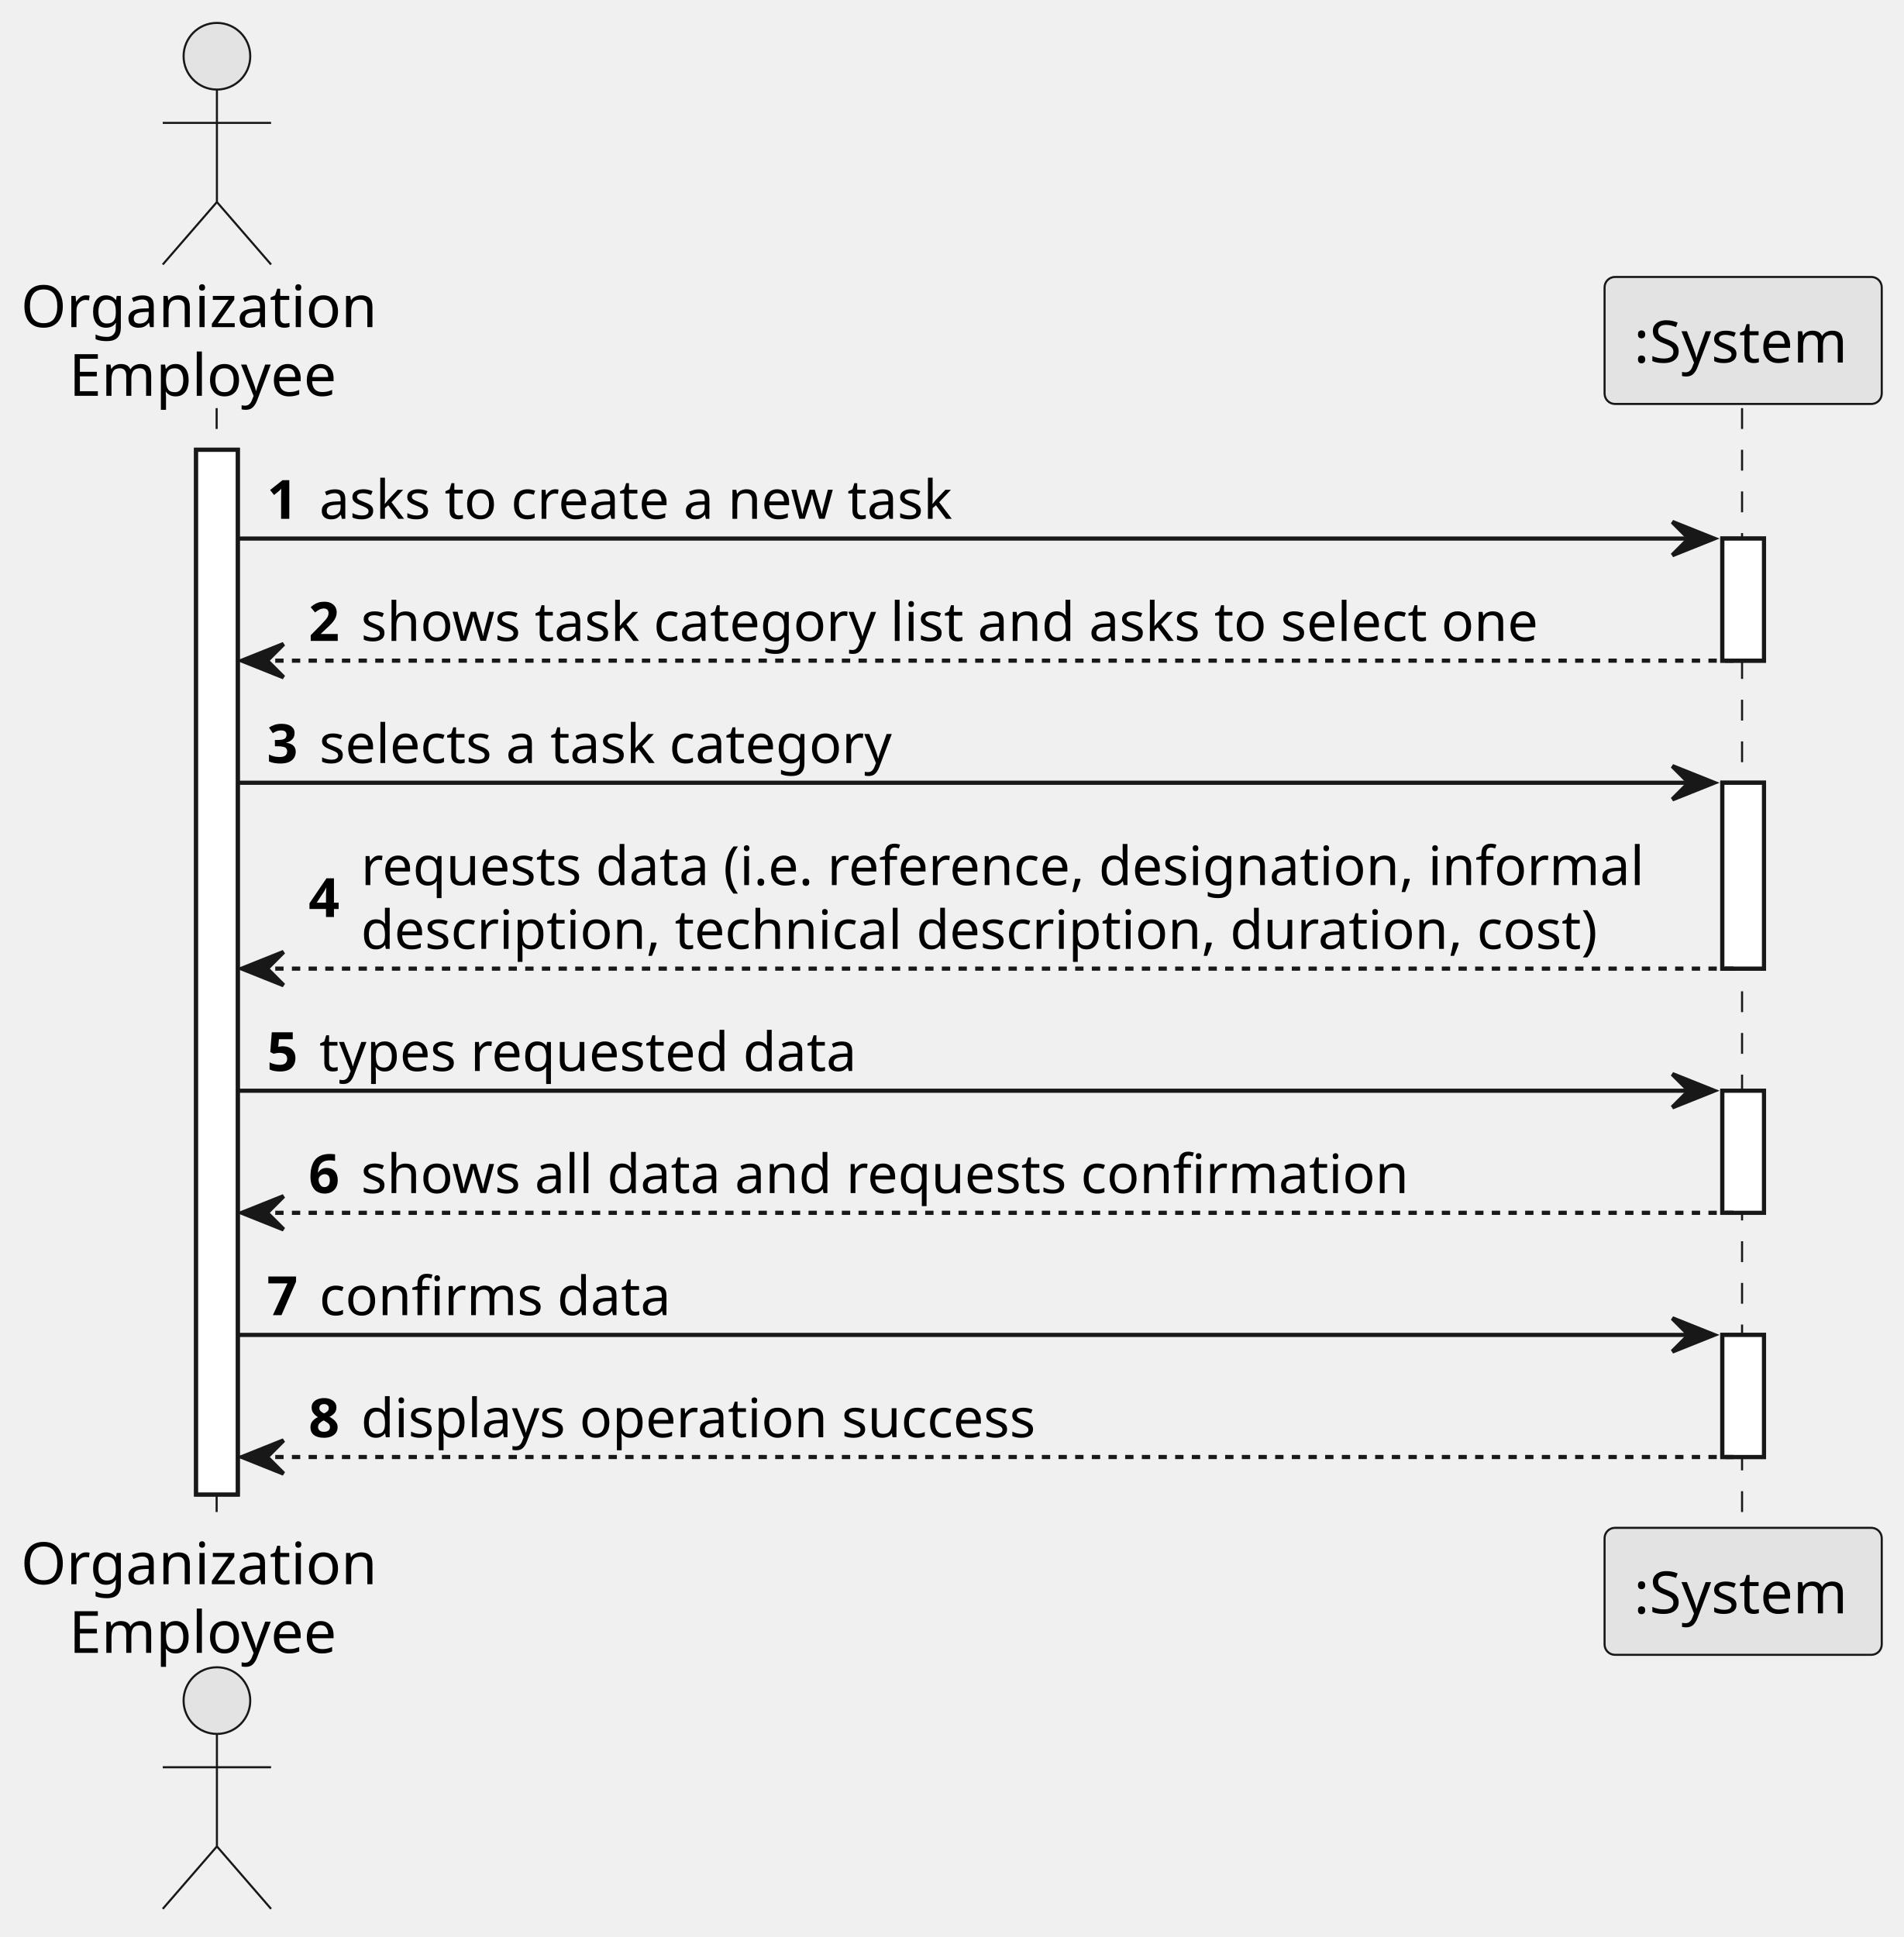
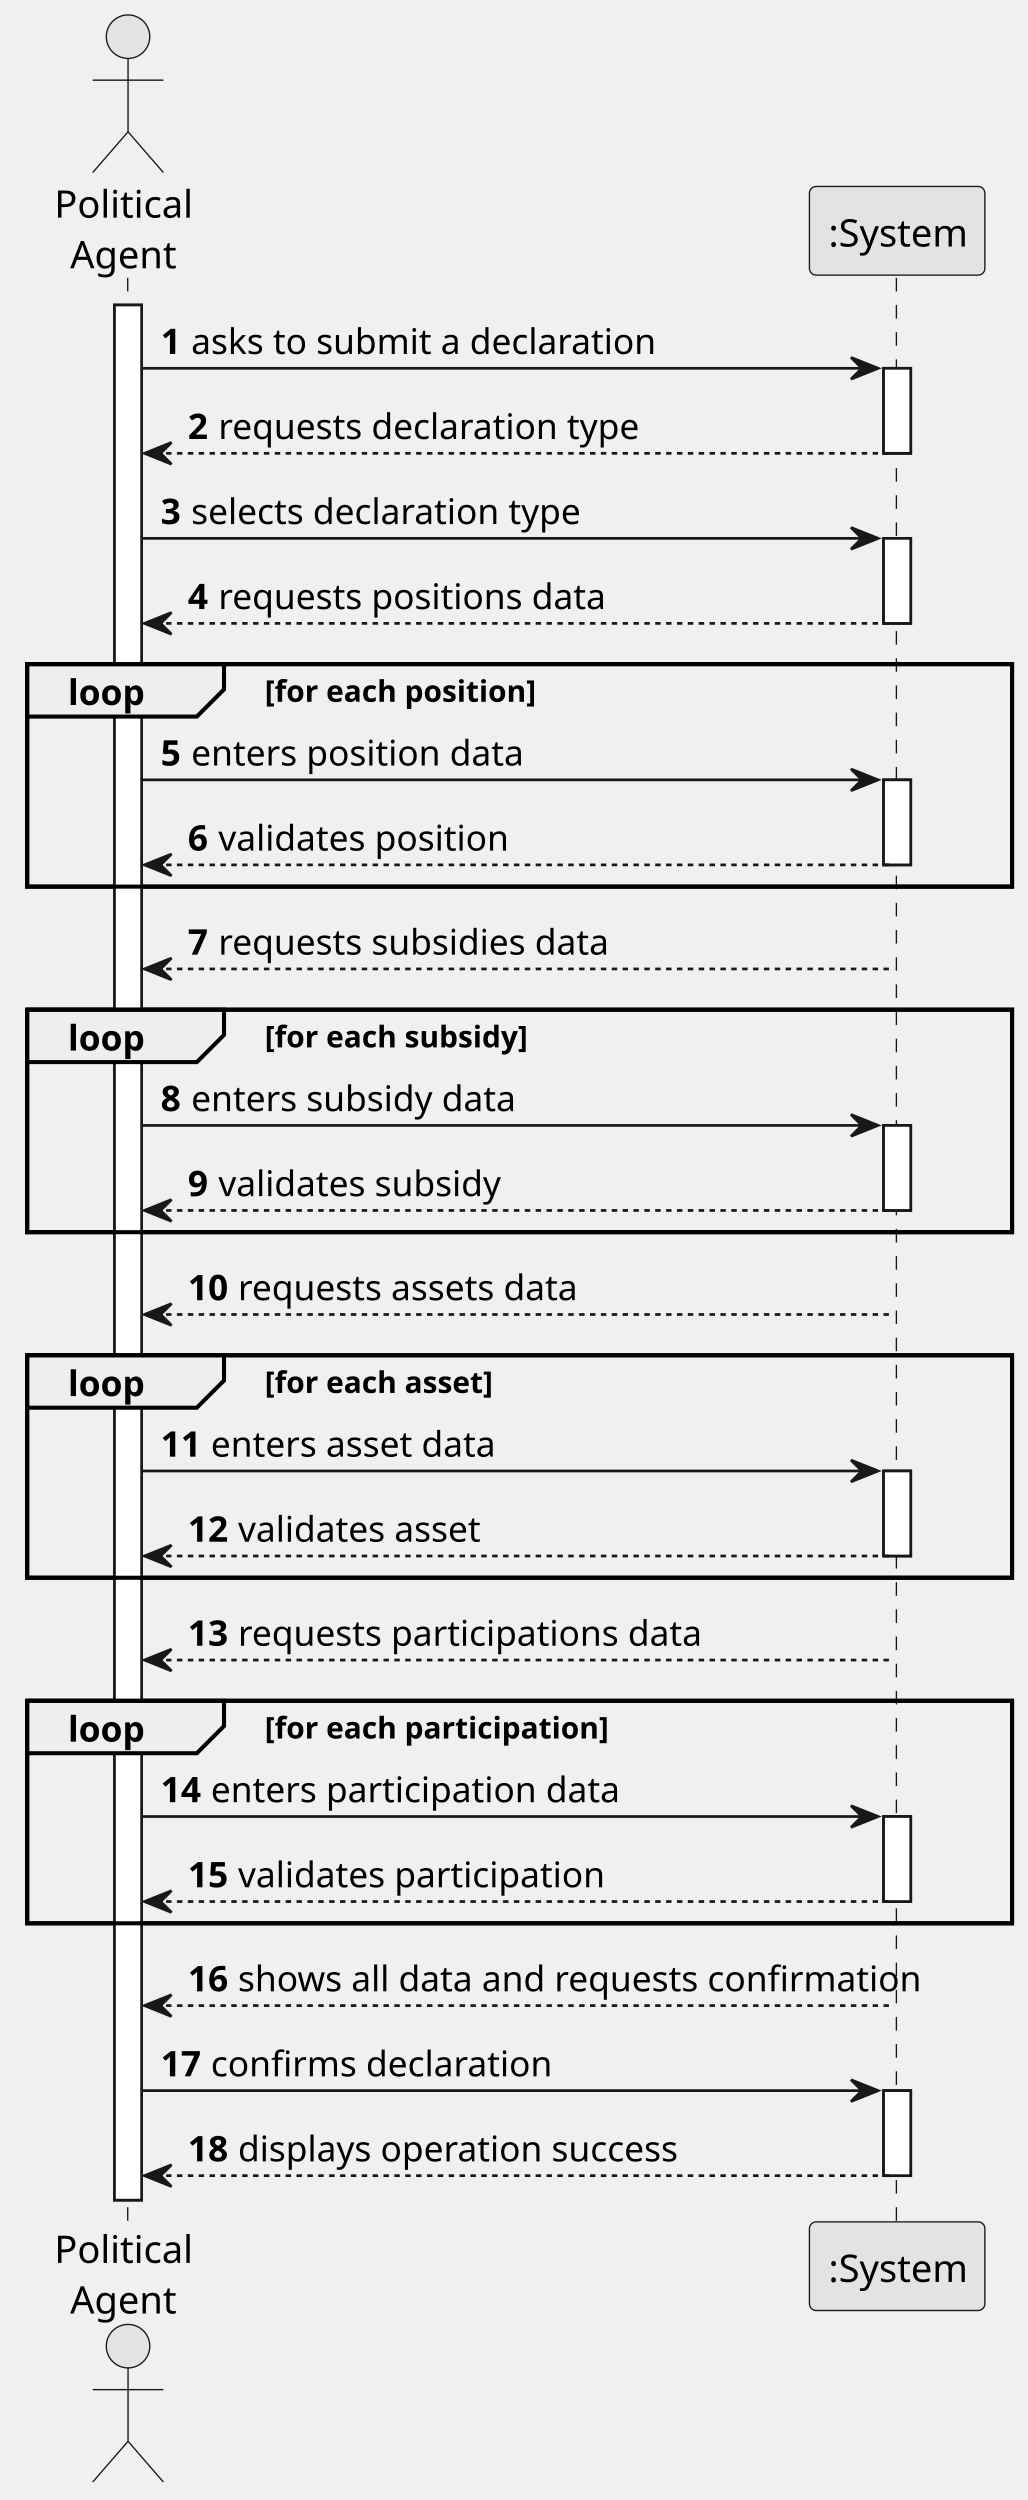
- <svg xmlns="http://www.w3.org/2000/svg" contentStyleType="text/css" height="465px" preserveAspectRatio="none" style="width:457px;height:465px;background:#FFFFFF;" version="1.1" viewBox="0 0 457 465" width="457px" zoomAndPan="magnify">
+ <svg xmlns="http://www.w3.org/2000/svg" contentStyleType="text/css" data-diagram-type="SEQUENCE" height="920px" preserveAspectRatio="none" style="width:378px;height:920px;background:#FFFFFF;" version="1.1" viewBox="0 0 378 920" width="378px" zoomAndPan="magnify">
  <defs />
  <g>
-     <rect fill="#FFFFFF" height="250.795" style="stroke:#181818;stroke-width:1.0;" width="10" x="47.065" y="107.977" />
-     <rect fill="#FFFFFF" height="29.311" style="stroke:#181818;stroke-width:1.0;" width="10" x="413.397" y="129.287" />
-     <rect fill="#FFFFFF" height="44.621" style="stroke:#181818;stroke-width:1.0;" width="10" x="413.397" y="187.908" />
-     <rect fill="#FFFFFF" height="29.311" style="stroke:#181818;stroke-width:1.0;" width="10" x="413.397" y="261.84" />
-     <rect fill="#FFFFFF" height="29.311" style="stroke:#181818;stroke-width:1.0;" width="10" x="413.397" y="320.461" />
-     <line style="stroke:#181818;stroke-width:0.5;stroke-dasharray:5.0,5.0;" x1="52" x2="52" y1="97.977" y2="367.772" />
-     <line style="stroke:#181818;stroke-width:0.5;stroke-dasharray:5.0,5.0;" x1="418.133" x2="418.133" y1="97.977" y2="367.772" />
-     <text fill="#000000" font-family="sans-serif" font-size="14" lengthAdjust="spacing" textLength="88.129" x="5" y="78.535">Organization</text>
-     <text fill="#000000" font-family="sans-serif" font-size="14" lengthAdjust="spacing" textLength="65.03" x="16.549" y="95.023">Employee</text>
-     <ellipse cx="52.065" cy="13.5" fill="#E3E3E3" rx="8" ry="8" style="stroke:#181818;stroke-width:0.5;" />
-     <path d="M52.065,21.5 L52.065,48.5 M39.065,29.5 L65.064,29.5 M52.065,48.5 L39.065,63.5 M52.065,48.5 L65.064,63.5 " fill="none" style="stroke:#181818;stroke-width:0.5;" />
-     <text fill="#000000" font-family="sans-serif" font-size="14" lengthAdjust="spacing" textLength="88.129" x="5" y="380.307">Organization</text>
-     <text fill="#000000" font-family="sans-serif" font-size="14" lengthAdjust="spacing" textLength="65.03" x="16.549" y="396.795">Employee</text>
-     <ellipse cx="52.065" cy="408.248" fill="#E3E3E3" rx="8" ry="8" style="stroke:#181818;stroke-width:0.5;" />
-     <path d="M52.065,416.248 L52.065,443.248 M39.065,424.248 L65.064,424.248 M52.065,443.248 L39.065,458.248 M52.065,443.248 L65.064,458.248 " fill="none" style="stroke:#181818;stroke-width:0.5;" />
-     <rect fill="#E3E3E3" height="30.488" rx="2.5" ry="2.5" style="stroke:#181818;stroke-width:0.5;" width="66.527" x="385.133" y="66.488" />
-     <text fill="#000000" font-family="sans-serif" font-size="14" lengthAdjust="spacing" textLength="52.527" x="392.133" y="87.023">:System</text>
-     <rect fill="#E3E3E3" height="30.488" rx="2.5" ry="2.5" style="stroke:#181818;stroke-width:0.5;" width="66.527" x="385.133" y="366.772" />
-     <text fill="#000000" font-family="sans-serif" font-size="14" lengthAdjust="spacing" textLength="52.527" x="392.133" y="387.307">:System</text>
-     <rect fill="#FFFFFF" height="250.795" style="stroke:#181818;stroke-width:1.0;" width="10" x="47.065" y="107.977" />
-     <rect fill="#FFFFFF" height="29.311" style="stroke:#181818;stroke-width:1.0;" width="10" x="413.397" y="129.287" />
-     <rect fill="#FFFFFF" height="44.621" style="stroke:#181818;stroke-width:1.0;" width="10" x="413.397" y="187.908" />
-     <rect fill="#FFFFFF" height="29.311" style="stroke:#181818;stroke-width:1.0;" width="10" x="413.397" y="261.84" />
-     <rect fill="#FFFFFF" height="29.311" style="stroke:#181818;stroke-width:1.0;" width="10" x="413.397" y="320.461" />
-     <polygon fill="#181818" points="401.397,125.287,411.397,129.287,401.397,133.287,405.397,129.287" style="stroke:#181818;stroke-width:1.0;" />
-     <line style="stroke:#181818;stroke-width:1.0;" x1="57.065" x2="407.397" y1="129.287" y2="129.287" />
-     <text fill="#000000" font-family="sans-serif" font-size="13" font-weight="bold" lengthAdjust="spacing" textLength="8.576" x="64.064" y="124.545">1</text>
-     <text fill="#000000" font-family="sans-serif" font-size="13" lengthAdjust="spacing" textLength="158.723" x="76.64" y="124.545">asks to create a new task</text>
-     <polygon fill="#181818" points="68.064,154.598,58.065,158.598,68.064,162.598,64.064,158.598" style="stroke:#181818;stroke-width:1.0;" />
-     <line style="stroke:#181818;stroke-width:1.0;stroke-dasharray:2.0,2.0;" x1="62.065" x2="417.397" y1="158.598" y2="158.598" />
-     <text fill="#000000" font-family="sans-serif" font-size="13" font-weight="bold" lengthAdjust="spacing" textLength="8.576" x="74.064" y="153.856">2</text>
-     <text fill="#000000" font-family="sans-serif" font-size="13" lengthAdjust="spacing" textLength="295.642" x="86.64" y="153.856">shows task category list and asks to select one</text>
-     <polygon fill="#181818" points="401.397,183.908,411.397,187.908,401.397,191.908,405.397,187.908" style="stroke:#181818;stroke-width:1.0;" />
-     <line style="stroke:#181818;stroke-width:1.0;" x1="57.065" x2="407.397" y1="187.908" y2="187.908" />
-     <text fill="#000000" font-family="sans-serif" font-size="13" font-weight="bold" lengthAdjust="spacing" textLength="8.576" x="64.064" y="183.166">3</text>
-     <text fill="#000000" font-family="sans-serif" font-size="13" lengthAdjust="spacing" textLength="142.949" x="76.64" y="183.166">selects a task category</text>
-     <polygon fill="#181818" points="68.064,228.529,58.065,232.529,68.064,236.529,64.064,232.529" style="stroke:#181818;stroke-width:1.0;" />
-     <line style="stroke:#181818;stroke-width:1.0;stroke-dasharray:2.0,2.0;" x1="62.065" x2="417.397" y1="232.529" y2="232.529" />
-     <text fill="#000000" font-family="sans-serif" font-size="13" font-weight="bold" lengthAdjust="spacing" textLength="8.576" x="74.064" y="220.132">4</text>
-     <text fill="#000000" font-family="sans-serif" font-size="13" lengthAdjust="spacing" textLength="319.757" x="86.64" y="212.477">requests data (i.e. reference, designation, informal</text>
-     <text fill="#000000" font-family="sans-serif" font-size="13" lengthAdjust="spacing" textLength="310.115" x="86.64" y="227.787">description, technical description, duration, cost)</text>
-     <polygon fill="#181818" points="401.397,257.84,411.397,261.84,401.397,265.84,405.397,261.84" style="stroke:#181818;stroke-width:1.0;" />
-     <line style="stroke:#181818;stroke-width:1.0;" x1="57.065" x2="407.397" y1="261.84" y2="261.84" />
-     <text fill="#000000" font-family="sans-serif" font-size="13" font-weight="bold" lengthAdjust="spacing" textLength="8.576" x="64.064" y="257.098">5</text>
-     <text fill="#000000" font-family="sans-serif" font-size="13" lengthAdjust="spacing" textLength="132.304" x="76.64" y="257.098">types requested data</text>
-     <polygon fill="#181818" points="68.064,287.15,58.065,291.15,68.064,295.15,64.064,291.15" style="stroke:#181818;stroke-width:1.0;" />
-     <line style="stroke:#181818;stroke-width:1.0;stroke-dasharray:2.0,2.0;" x1="62.065" x2="417.397" y1="291.15" y2="291.15" />
-     <text fill="#000000" font-family="sans-serif" font-size="13" font-weight="bold" lengthAdjust="spacing" textLength="8.576" x="74.064" y="286.408">6</text>
-     <text fill="#000000" font-family="sans-serif" font-size="13" lengthAdjust="spacing" textLength="260.146" x="86.64" y="286.408">shows all data and requests confirmation</text>
-     <polygon fill="#181818" points="401.397,316.461,411.397,320.461,401.397,324.461,405.397,320.461" style="stroke:#181818;stroke-width:1.0;" />
-     <line style="stroke:#181818;stroke-width:1.0;" x1="57.065" x2="407.397" y1="320.461" y2="320.461" />
-     <text fill="#000000" font-family="sans-serif" font-size="13" font-weight="bold" lengthAdjust="spacing" textLength="8.576" x="64.064" y="315.719">7</text>
-     <text fill="#000000" font-family="sans-serif" font-size="13" lengthAdjust="spacing" textLength="86.849" x="76.64" y="315.719">confirms data</text>
-     <polygon fill="#181818" points="68.064,345.772,58.065,349.772,68.064,353.772,64.064,349.772" style="stroke:#181818;stroke-width:1.0;" />
-     <line style="stroke:#181818;stroke-width:1.0;stroke-dasharray:2.0,2.0;" x1="62.065" x2="417.397" y1="349.772" y2="349.772" />
-     <text fill="#000000" font-family="sans-serif" font-size="13" font-weight="bold" lengthAdjust="spacing" textLength="8.576" x="74.064" y="345.029">8</text>
-     <text fill="#000000" font-family="sans-serif" font-size="13" lengthAdjust="spacing" textLength="168.422" x="86.64" y="345.029">displays operation success</text>
+     <g>
+       <rect fill="#FFFFFF" height="697.402" style="stroke:#181818;stroke-width:1;" width="10" x="42.121" y="112.242" />
+     </g>
+     <g>
+       <rect fill="#FFFFFF" height="31.291" style="stroke:#181818;stroke-width:1;" width="10" x="325.155" y="135.533" />
+     </g>
+     <g>
+       <rect fill="#FFFFFF" height="31.291" style="stroke:#181818;stroke-width:1;" width="10" x="325.155" y="198.115" />
+     </g>
+     <g>
+       <rect fill="#FFFFFF" height="31.291" style="stroke:#181818;stroke-width:1;" width="10" x="325.155" y="286.988" />
+     </g>
+     <g>
+       <rect fill="#FFFFFF" height="31.291" style="stroke:#181818;stroke-width:1;" width="10" x="325.155" y="414.152" />
+     </g>
+     <g>
+       <rect fill="#FFFFFF" height="31.291" style="stroke:#181818;stroke-width:1;" width="10" x="325.155" y="541.316" />
+     </g>
+     <g>
+       <rect fill="#FFFFFF" height="31.291" style="stroke:#181818;stroke-width:1;" width="10" x="325.155" y="668.481" />
+     </g>
+     <g>
+       <rect fill="#FFFFFF" height="31.291" style="stroke:#181818;stroke-width:1;" width="10" x="325.155" y="769.354" />
+     </g>
+     <rect fill="none" height="81.873" style="stroke:#000000;stroke-width:1.5;" width="362.438" x="10" y="244.406" />
+     <rect fill="none" height="81.873" style="stroke:#000000;stroke-width:1.5;" width="362.438" x="10" y="371.57" />
+     <rect fill="none" height="81.873" style="stroke:#000000;stroke-width:1.5;" width="362.438" x="10" y="498.734" />
+     <rect fill="none" height="81.873" style="stroke:#000000;stroke-width:1.5;" width="362.438" x="10" y="625.898" />
+     <g>
+       <rect fill="#000000" fill-opacity="0" height="716.402" width="8" x="43.121" y="102.242" />
+       <line style="stroke:#181818;stroke-width:0.5;stroke-dasharray:5,5;" x1="47" x2="47" y1="102.242" y2="818.644" />
+     </g>
+     <g>
+       <rect fill="#000000" fill-opacity="0" height="716.402" width="8" x="326.155" y="102.242" />
+       <line style="stroke:#181818;stroke-width:0.5;stroke-dasharray:5,5;" x1="329.872" x2="329.872" y1="102.242" y2="818.644" />
+     </g>
+     <g class="participant participant-head" data-participant="PoliticalAgent">
+       <text fill="#000000" font-family="sans-serif" font-size="14" lengthAdjust="spacing" textLength="48.241" x="20" y="80.107">Political</text>
+       <text fill="#000000" font-family="sans-serif" font-size="14" lengthAdjust="spacing" textLength="36.586" x="25.828" y="98.728">Agent</text>
+       <ellipse cx="47.121" cy="13.5" fill="#E3E3E3" rx="8" ry="8" style="stroke:#181818;stroke-width:0.5;" />
+       <path d="M47.121,21.5 L47.121,48.5 M34.121,29.5 L60.121,29.5 M47.121,48.5 L34.121,63.5 M47.121,48.5 L60.121,63.5" fill="none" style="stroke:#181818;stroke-width:0.5;" />
+     </g>
+     <g class="participant participant-tail" data-participant="PoliticalAgent">
+       <text fill="#000000" font-family="sans-serif" font-size="14" lengthAdjust="spacing" textLength="48.241" x="20" y="832.752">Political</text>
+       <text fill="#000000" font-family="sans-serif" font-size="14" lengthAdjust="spacing" textLength="36.586" x="25.828" y="851.373">Agent</text>
+       <ellipse cx="47.121" cy="863.387" fill="#E3E3E3" rx="8" ry="8" style="stroke:#181818;stroke-width:0.5;" />
+       <path d="M47.121,871.387 L47.121,898.387 M34.121,879.387 L60.121,879.387 M47.121,898.387 L34.121,913.387 M47.121,898.387 L60.121,913.387" fill="none" style="stroke:#181818;stroke-width:0.5;" />
+     </g>
+     <g class="participant participant-head" data-participant="System">
+       <rect fill="#E3E3E3" height="32.621" rx="2.5" ry="2.5" style="stroke:#181818;stroke-width:0.5;" width="64.565" x="297.872" y="68.621" />
+       <text fill="#000000" font-family="sans-serif" font-size="14" lengthAdjust="spacing" textLength="50.565" x="304.872" y="90.728">:System</text>
+     </g>
+     <g class="participant participant-tail" data-participant="System">
+       <rect fill="#E3E3E3" height="32.621" rx="2.5" ry="2.5" style="stroke:#181818;stroke-width:0.5;" width="64.565" x="297.872" y="817.644" />
+       <text fill="#000000" font-family="sans-serif" font-size="14" lengthAdjust="spacing" textLength="50.565" x="304.872" y="839.752">:System</text>
+     </g>
+     <g>
+       <rect fill="#FFFFFF" height="697.402" style="stroke:#181818;stroke-width:1;" width="10" x="42.121" y="112.242" />
+     </g>
+     <g>
+       <rect fill="#FFFFFF" height="31.291" style="stroke:#181818;stroke-width:1;" width="10" x="325.155" y="135.533" />
+     </g>
+     <g>
+       <rect fill="#FFFFFF" height="31.291" style="stroke:#181818;stroke-width:1;" width="10" x="325.155" y="198.115" />
+     </g>
+     <g>
+       <rect fill="#FFFFFF" height="31.291" style="stroke:#181818;stroke-width:1;" width="10" x="325.155" y="286.988" />
+     </g>
+     <g>
+       <rect fill="#FFFFFF" height="31.291" style="stroke:#181818;stroke-width:1;" width="10" x="325.155" y="414.152" />
+     </g>
+     <g>
+       <rect fill="#FFFFFF" height="31.291" style="stroke:#181818;stroke-width:1;" width="10" x="325.155" y="541.316" />
+     </g>
+     <g>
+       <rect fill="#FFFFFF" height="31.291" style="stroke:#181818;stroke-width:1;" width="10" x="325.155" y="668.481" />
+     </g>
+     <g>
+       <rect fill="#FFFFFF" height="31.291" style="stroke:#181818;stroke-width:1;" width="10" x="325.155" y="769.354" />
+     </g>
+     <g class="message" data-participant-1="PoliticalAgent" data-participant-2="System">
+       <polygon fill="#181818" points="313.155,131.533,323.155,135.533,313.155,139.533,317.155,135.533" style="stroke:#181818;stroke-width:1;" />
+       <line style="stroke:#181818;stroke-width:1;" x1="52.121" x2="319.155" y1="135.533" y2="135.533" />
+       <text fill="#000000" font-family="sans-serif" font-size="13" font-weight="bold" lengthAdjust="spacing" textLength="7.23" x="59.121" y="130.27">1</text>
+       <text fill="#000000" font-family="sans-serif" font-size="13" lengthAdjust="spacing" textLength="161.135" x="70.351" y="130.27">asks to submit a declaration</text>
+     </g>
+     <g class="message" data-participant-1="System" data-participant-2="PoliticalAgent">
+       <polygon fill="#181818" points="63.121,162.824,53.121,166.824,63.121,170.824,59.121,166.824" style="stroke:#181818;stroke-width:1;" />
+       <line style="stroke:#181818;stroke-width:1;stroke-dasharray:2,2;" x1="57.121" x2="329.155" y1="166.824" y2="166.824" />
+       <text fill="#000000" font-family="sans-serif" font-size="13" font-weight="bold" lengthAdjust="spacing" textLength="7.23" x="69.121" y="161.561">2</text>
+       <text fill="#000000" font-family="sans-serif" font-size="13" lengthAdjust="spacing" textLength="145.253" x="80.351" y="161.561">requests declaration type</text>
+     </g>
+     <g class="message" data-participant-1="PoliticalAgent" data-participant-2="System">
+       <polygon fill="#181818" points="313.155,194.115,323.155,198.115,313.155,202.115,317.155,198.115" style="stroke:#181818;stroke-width:1;" />
+       <line style="stroke:#181818;stroke-width:1;" x1="52.121" x2="319.155" y1="198.115" y2="198.115" />
+       <text fill="#000000" font-family="sans-serif" font-size="13" font-weight="bold" lengthAdjust="spacing" textLength="7.23" x="59.121" y="192.852">3</text>
+       <text fill="#000000" font-family="sans-serif" font-size="13" lengthAdjust="spacing" textLength="135.852" x="70.351" y="192.852">selects declaration type</text>
+     </g>
+     <g class="message" data-participant-1="System" data-participant-2="PoliticalAgent">
+       <polygon fill="#181818" points="63.121,225.406,53.121,229.406,63.121,233.406,59.121,229.406" style="stroke:#181818;stroke-width:1;" />
+       <line style="stroke:#181818;stroke-width:1;stroke-dasharray:2,2;" x1="57.121" x2="329.155" y1="229.406" y2="229.406" />
+       <text fill="#000000" font-family="sans-serif" font-size="13" font-weight="bold" lengthAdjust="spacing" textLength="7.23" x="69.121" y="224.144">4</text>
+       <text fill="#000000" font-family="sans-serif" font-size="13" lengthAdjust="spacing" textLength="133.694" x="80.351" y="224.144">requests positions data</text>
+     </g>
+     <path d="M10,244.406 L82.435,244.406 L82.435,253.697 L72.435,263.697 L10,263.697 L10,244.406" fill="#EEEEEE" style="stroke:#000000;stroke-width:1.5;" />
+     <rect fill="none" height="81.873" style="stroke:#000000;stroke-width:1.5;" width="362.438" x="10" y="244.406" />
+     <text fill="#000000" font-family="sans-serif" font-size="13" font-weight="bold" lengthAdjust="spacing" textLength="27.435" x="25" y="259.435">loop</text>
+     <text fill="#000000" font-family="sans-serif" font-size="11" font-weight="bold" lengthAdjust="spacing" textLength="95.944" x="97.435" y="258.276">[for each position]</text>
+     <g class="message" data-participant-1="PoliticalAgent" data-participant-2="System">
+       <polygon fill="#181818" points="313.155,282.988,323.155,286.988,313.155,290.988,317.155,286.988" style="stroke:#181818;stroke-width:1;" />
+       <line style="stroke:#181818;stroke-width:1;" x1="52.121" x2="319.155" y1="286.988" y2="286.988" />
+       <text fill="#000000" font-family="sans-serif" font-size="13" font-weight="bold" lengthAdjust="spacing" textLength="7.23" x="59.121" y="281.726">5</text>
+       <text fill="#000000" font-family="sans-serif" font-size="13" lengthAdjust="spacing" textLength="113.464" x="70.351" y="281.726">enters position data</text>
+     </g>
+     <g class="message" data-participant-1="System" data-participant-2="PoliticalAgent">
+       <polygon fill="#181818" points="63.121,314.279,53.121,318.279,63.121,322.279,59.121,318.279" style="stroke:#181818;stroke-width:1;" />
+       <line style="stroke:#181818;stroke-width:1;stroke-dasharray:2,2;" x1="57.121" x2="329.155" y1="318.279" y2="318.279" />
+       <text fill="#000000" font-family="sans-serif" font-size="13" font-weight="bold" lengthAdjust="spacing" textLength="7.23" x="69.121" y="313.017">6</text>
+       <text fill="#000000" font-family="sans-serif" font-size="13" lengthAdjust="spacing" textLength="99.728" x="80.351" y="313.017">validates position</text>
+     </g>
+     <g class="message" data-participant-1="System" data-participant-2="PoliticalAgent">
+       <polygon fill="#181818" points="63.121,352.57,53.121,356.57,63.121,360.57,59.121,356.57" style="stroke:#181818;stroke-width:1;" />
+       <line style="stroke:#181818;stroke-width:1;stroke-dasharray:2,2;" x1="57.121" x2="329.155" y1="356.57" y2="356.57" />
+       <text fill="#000000" font-family="sans-serif" font-size="13" font-weight="bold" lengthAdjust="spacing" textLength="7.23" x="69.121" y="351.308">7</text>
+       <text fill="#000000" font-family="sans-serif" font-size="13" lengthAdjust="spacing" textLength="136.583" x="80.351" y="351.308">requests subsidies data</text>
+     </g>
+     <path d="M10,371.57 L82.435,371.57 L82.435,380.861 L72.435,390.861 L10,390.861 L10,371.57" fill="#EEEEEE" style="stroke:#000000;stroke-width:1.5;" />
+     <rect fill="none" height="81.873" style="stroke:#000000;stroke-width:1.5;" width="362.438" x="10" y="371.57" />
+     <text fill="#000000" font-family="sans-serif" font-size="13" font-weight="bold" lengthAdjust="spacing" textLength="27.435" x="25" y="386.599">loop</text>
+     <text fill="#000000" font-family="sans-serif" font-size="11" font-weight="bold" lengthAdjust="spacing" textLength="94.741" x="97.435" y="385.44">[for each subsidy]</text>
+     <g class="message" data-participant-1="PoliticalAgent" data-participant-2="System">
+       <polygon fill="#181818" points="313.155,410.152,323.155,414.152,313.155,418.152,317.155,414.152" style="stroke:#181818;stroke-width:1;" />
+       <line style="stroke:#181818;stroke-width:1;" x1="52.121" x2="319.155" y1="414.152" y2="414.152" />
+       <text fill="#000000" font-family="sans-serif" font-size="13" font-weight="bold" lengthAdjust="spacing" textLength="7.23" x="59.121" y="408.89">8</text>
+       <text fill="#000000" font-family="sans-serif" font-size="13" lengthAdjust="spacing" textLength="112.734" x="70.351" y="408.89">enters subsidy data</text>
+     </g>
+     <g class="message" data-participant-1="System" data-participant-2="PoliticalAgent">
+       <polygon fill="#181818" points="63.121,441.443,53.121,445.443,63.121,449.443,59.121,445.443" style="stroke:#181818;stroke-width:1;" />
+       <line style="stroke:#181818;stroke-width:1;stroke-dasharray:2,2;" x1="57.121" x2="329.155" y1="445.443" y2="445.443" />
+       <text fill="#000000" font-family="sans-serif" font-size="13" font-weight="bold" lengthAdjust="spacing" textLength="7.23" x="69.121" y="440.181">9</text>
+       <text fill="#000000" font-family="sans-serif" font-size="13" lengthAdjust="spacing" textLength="98.998" x="80.351" y="440.181">validates subsidy</text>
+     </g>
+     <g class="message" data-participant-1="System" data-participant-2="PoliticalAgent">
+       <polygon fill="#181818" points="63.121,479.734,53.121,483.734,63.121,487.734,59.121,483.734" style="stroke:#181818;stroke-width:1;" />
+       <line style="stroke:#181818;stroke-width:1;stroke-dasharray:2,2;" x1="57.121" x2="329.155" y1="483.734" y2="483.734" />
+       <text fill="#000000" font-family="sans-serif" font-size="13" font-weight="bold" lengthAdjust="spacing" textLength="14.46" x="69.121" y="478.472">10</text>
+       <text fill="#000000" font-family="sans-serif" font-size="13" lengthAdjust="spacing" textLength="119.958" x="87.581" y="478.472">requests assets data</text>
+     </g>
+     <path d="M10,498.734 L82.435,498.734 L82.435,508.025 L72.435,518.025 L10,518.025 L10,498.734" fill="#EEEEEE" style="stroke:#000000;stroke-width:1.5;" />
+     <rect fill="none" height="81.873" style="stroke:#000000;stroke-width:1.5;" width="362.438" x="10" y="498.734" />
+     <text fill="#000000" font-family="sans-serif" font-size="13" font-weight="bold" lengthAdjust="spacing" textLength="27.435" x="25" y="513.763">loop</text>
+     <text fill="#000000" font-family="sans-serif" font-size="11" font-weight="bold" lengthAdjust="spacing" textLength="81.308" x="97.435" y="512.605">[for each asset]</text>
+     <g class="message" data-participant-1="PoliticalAgent" data-participant-2="System">
+       <polygon fill="#181818" points="313.155,537.316,323.155,541.316,313.155,545.316,317.155,541.316" style="stroke:#181818;stroke-width:1;" />
+       <line style="stroke:#181818;stroke-width:1;" x1="52.121" x2="319.155" y1="541.316" y2="541.316" />
+       <text fill="#000000" font-family="sans-serif" font-size="13" font-weight="bold" lengthAdjust="spacing" textLength="14.46" x="59.121" y="536.054">11</text>
+       <text fill="#000000" font-family="sans-serif" font-size="13" lengthAdjust="spacing" textLength="99.728" x="77.581" y="536.054">enters asset data</text>
+     </g>
+     <g class="message" data-participant-1="System" data-participant-2="PoliticalAgent">
+       <polygon fill="#181818" points="63.121,568.607,53.121,572.607,63.121,576.607,59.121,572.607" style="stroke:#181818;stroke-width:1;" />
+       <line style="stroke:#181818;stroke-width:1;stroke-dasharray:2,2;" x1="57.121" x2="329.155" y1="572.607" y2="572.607" />
+       <text fill="#000000" font-family="sans-serif" font-size="13" font-weight="bold" lengthAdjust="spacing" textLength="14.46" x="69.121" y="567.345">12</text>
+       <text fill="#000000" font-family="sans-serif" font-size="13" lengthAdjust="spacing" textLength="85.992" x="87.581" y="567.345">validates asset</text>
+     </g>
+     <g class="message" data-participant-1="System" data-participant-2="PoliticalAgent">
+       <polygon fill="#181818" points="63.121,606.898,53.121,610.898,63.121,614.898,59.121,610.898" style="stroke:#181818;stroke-width:1;" />
+       <line style="stroke:#181818;stroke-width:1;stroke-dasharray:2,2;" x1="57.121" x2="329.155" y1="610.898" y2="610.898" />
+       <text fill="#000000" font-family="sans-serif" font-size="13" font-weight="bold" lengthAdjust="spacing" textLength="14.46" x="69.121" y="605.636">13</text>
+       <text fill="#000000" font-family="sans-serif" font-size="13" lengthAdjust="spacing" textLength="158.983" x="87.581" y="605.636">requests participations data</text>
+     </g>
+     <path d="M10,625.898 L82.435,625.898 L82.435,635.189 L72.435,645.189 L10,645.189 L10,625.898" fill="#EEEEEE" style="stroke:#000000;stroke-width:1.5;" />
+     <rect fill="none" height="81.873" style="stroke:#000000;stroke-width:1.5;" width="362.438" x="10" y="625.898" />
+     <text fill="#000000" font-family="sans-serif" font-size="13" font-weight="bold" lengthAdjust="spacing" textLength="27.435" x="25" y="640.927">loop</text>
+     <text fill="#000000" font-family="sans-serif" font-size="11" font-weight="bold" lengthAdjust="spacing" textLength="119.179" x="97.435" y="639.769">[for each participation]</text>
+     <g class="message" data-participant-1="PoliticalAgent" data-participant-2="System">
+       <polygon fill="#181818" points="313.155,664.481,323.155,668.481,313.155,672.481,317.155,668.481" style="stroke:#181818;stroke-width:1;" />
+       <line style="stroke:#181818;stroke-width:1;" x1="52.121" x2="319.155" y1="668.481" y2="668.481" />
+       <text fill="#000000" font-family="sans-serif" font-size="13" font-weight="bold" lengthAdjust="spacing" textLength="14.46" x="59.121" y="663.218">14</text>
+       <text fill="#000000" font-family="sans-serif" font-size="13" lengthAdjust="spacing" textLength="138.753" x="77.581" y="663.218">enters participation data</text>
+     </g>
+     <g class="message" data-participant-1="System" data-participant-2="PoliticalAgent">
+       <polygon fill="#181818" points="63.121,695.771,53.121,699.771,63.121,703.771,59.121,699.771" style="stroke:#181818;stroke-width:1;" />
+       <line style="stroke:#181818;stroke-width:1;stroke-dasharray:2,2;" x1="57.121" x2="329.155" y1="699.771" y2="699.771" />
+       <text fill="#000000" font-family="sans-serif" font-size="13" font-weight="bold" lengthAdjust="spacing" textLength="14.46" x="69.121" y="694.509">15</text>
+       <text fill="#000000" font-family="sans-serif" font-size="13" lengthAdjust="spacing" textLength="125.017" x="87.581" y="694.509">validates participation</text>
+     </g>
+     <g class="message" data-participant-1="System" data-participant-2="PoliticalAgent">
+       <polygon fill="#181818" points="63.121,734.062,53.121,738.062,63.121,742.062,59.121,738.062" style="stroke:#181818;stroke-width:1;" />
+       <line style="stroke:#181818;stroke-width:1;stroke-dasharray:2,2;" x1="57.121" x2="329.155" y1="738.062" y2="738.062" />
+       <text fill="#000000" font-family="sans-serif" font-size="13" font-weight="bold" lengthAdjust="spacing" textLength="14.46" x="69.121" y="732.8">16</text>
+       <text fill="#000000" font-family="sans-serif" font-size="13" lengthAdjust="spacing" textLength="235.574" x="87.581" y="732.8">shows all data and requests confirmation</text>
+     </g>
+     <g class="message" data-participant-1="PoliticalAgent" data-participant-2="System">
+       <polygon fill="#181818" points="313.155,765.354,323.155,769.354,313.155,773.354,317.155,769.354" style="stroke:#181818;stroke-width:1;" />
+       <line style="stroke:#181818;stroke-width:1;" x1="52.121" x2="319.155" y1="769.354" y2="769.354" />
+       <text fill="#000000" font-family="sans-serif" font-size="13" font-weight="bold" lengthAdjust="spacing" textLength="14.46" x="59.121" y="764.091">17</text>
+       <text fill="#000000" font-family="sans-serif" font-size="13" lengthAdjust="spacing" textLength="116.327" x="77.581" y="764.091">confirms declaration</text>
+     </g>
+     <g class="message" data-participant-1="System" data-participant-2="PoliticalAgent">
+       <polygon fill="#181818" points="63.121,796.644,53.121,800.644,63.121,804.644,59.121,800.644" style="stroke:#181818;stroke-width:1;" />
+       <line style="stroke:#181818;stroke-width:1;stroke-dasharray:2,2;" x1="57.121" x2="329.155" y1="800.644" y2="800.644" />
+       <text fill="#000000" font-family="sans-serif" font-size="13" font-weight="bold" lengthAdjust="spacing" textLength="14.46" x="69.121" y="795.382">18</text>
+       <text fill="#000000" font-family="sans-serif" font-size="13" lengthAdjust="spacing" textLength="155.359" x="87.581" y="795.382">displays operation success</text>
+     </g>
  </g>
</svg>
